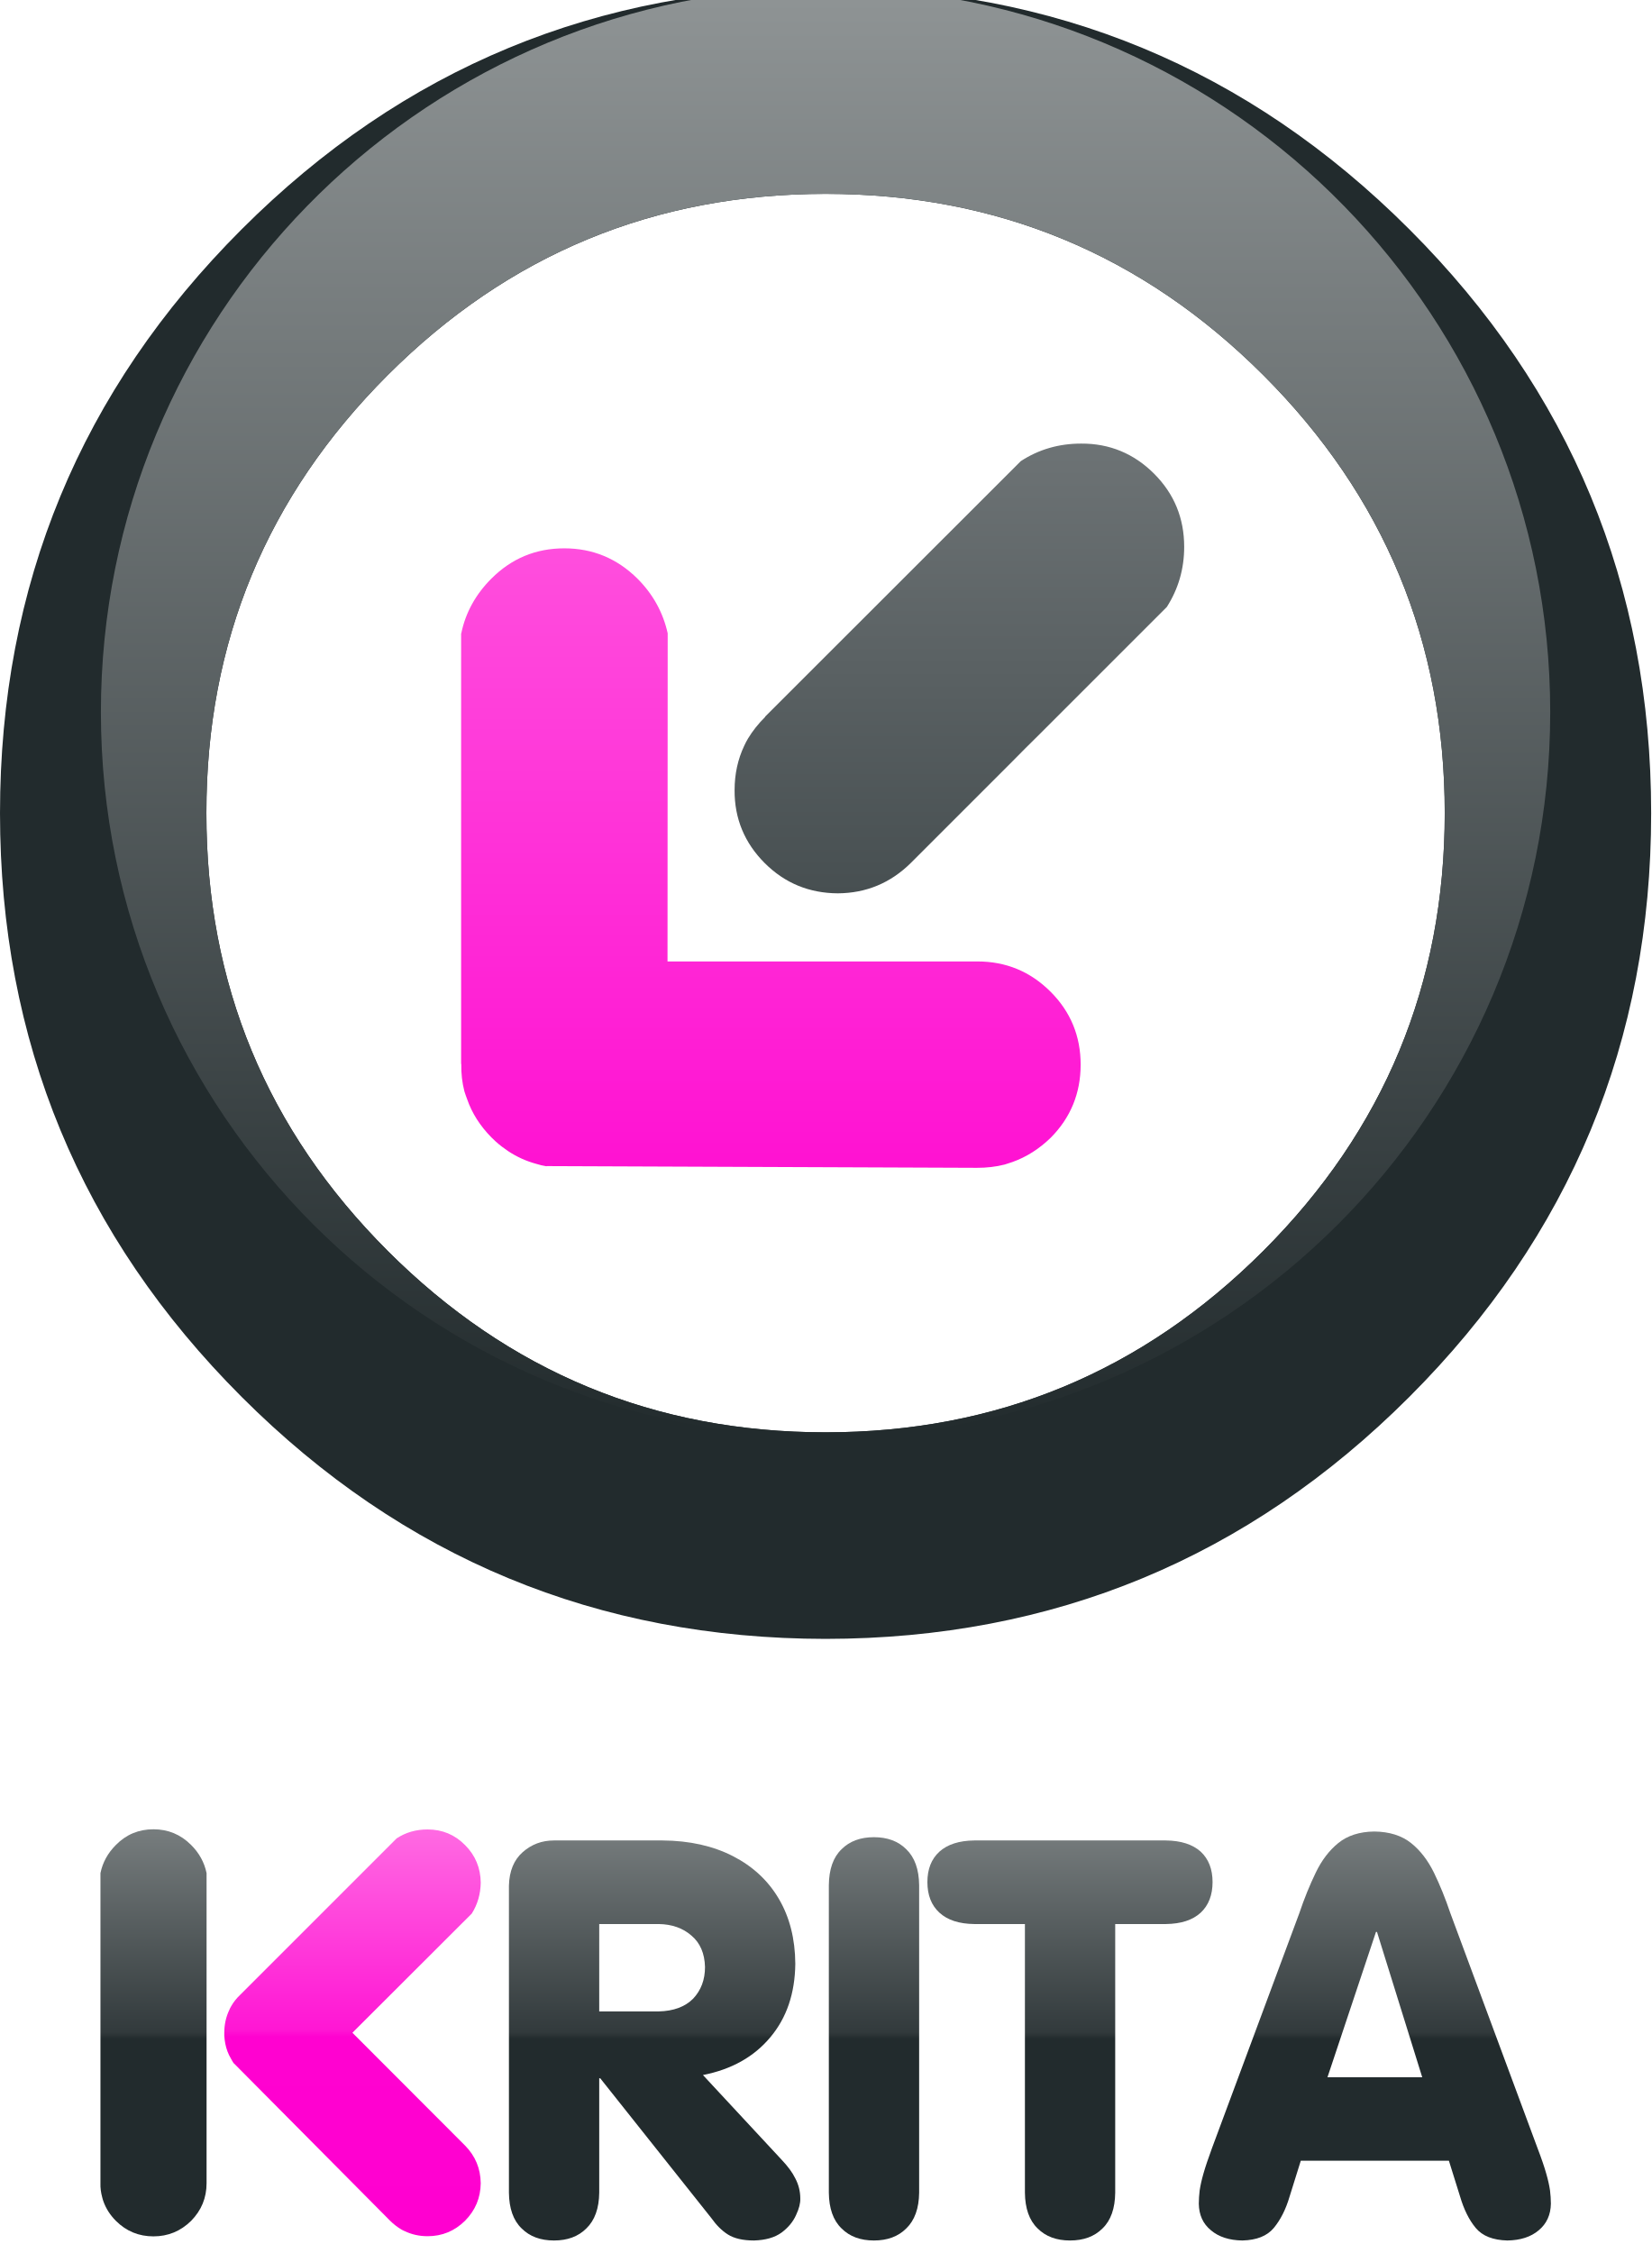
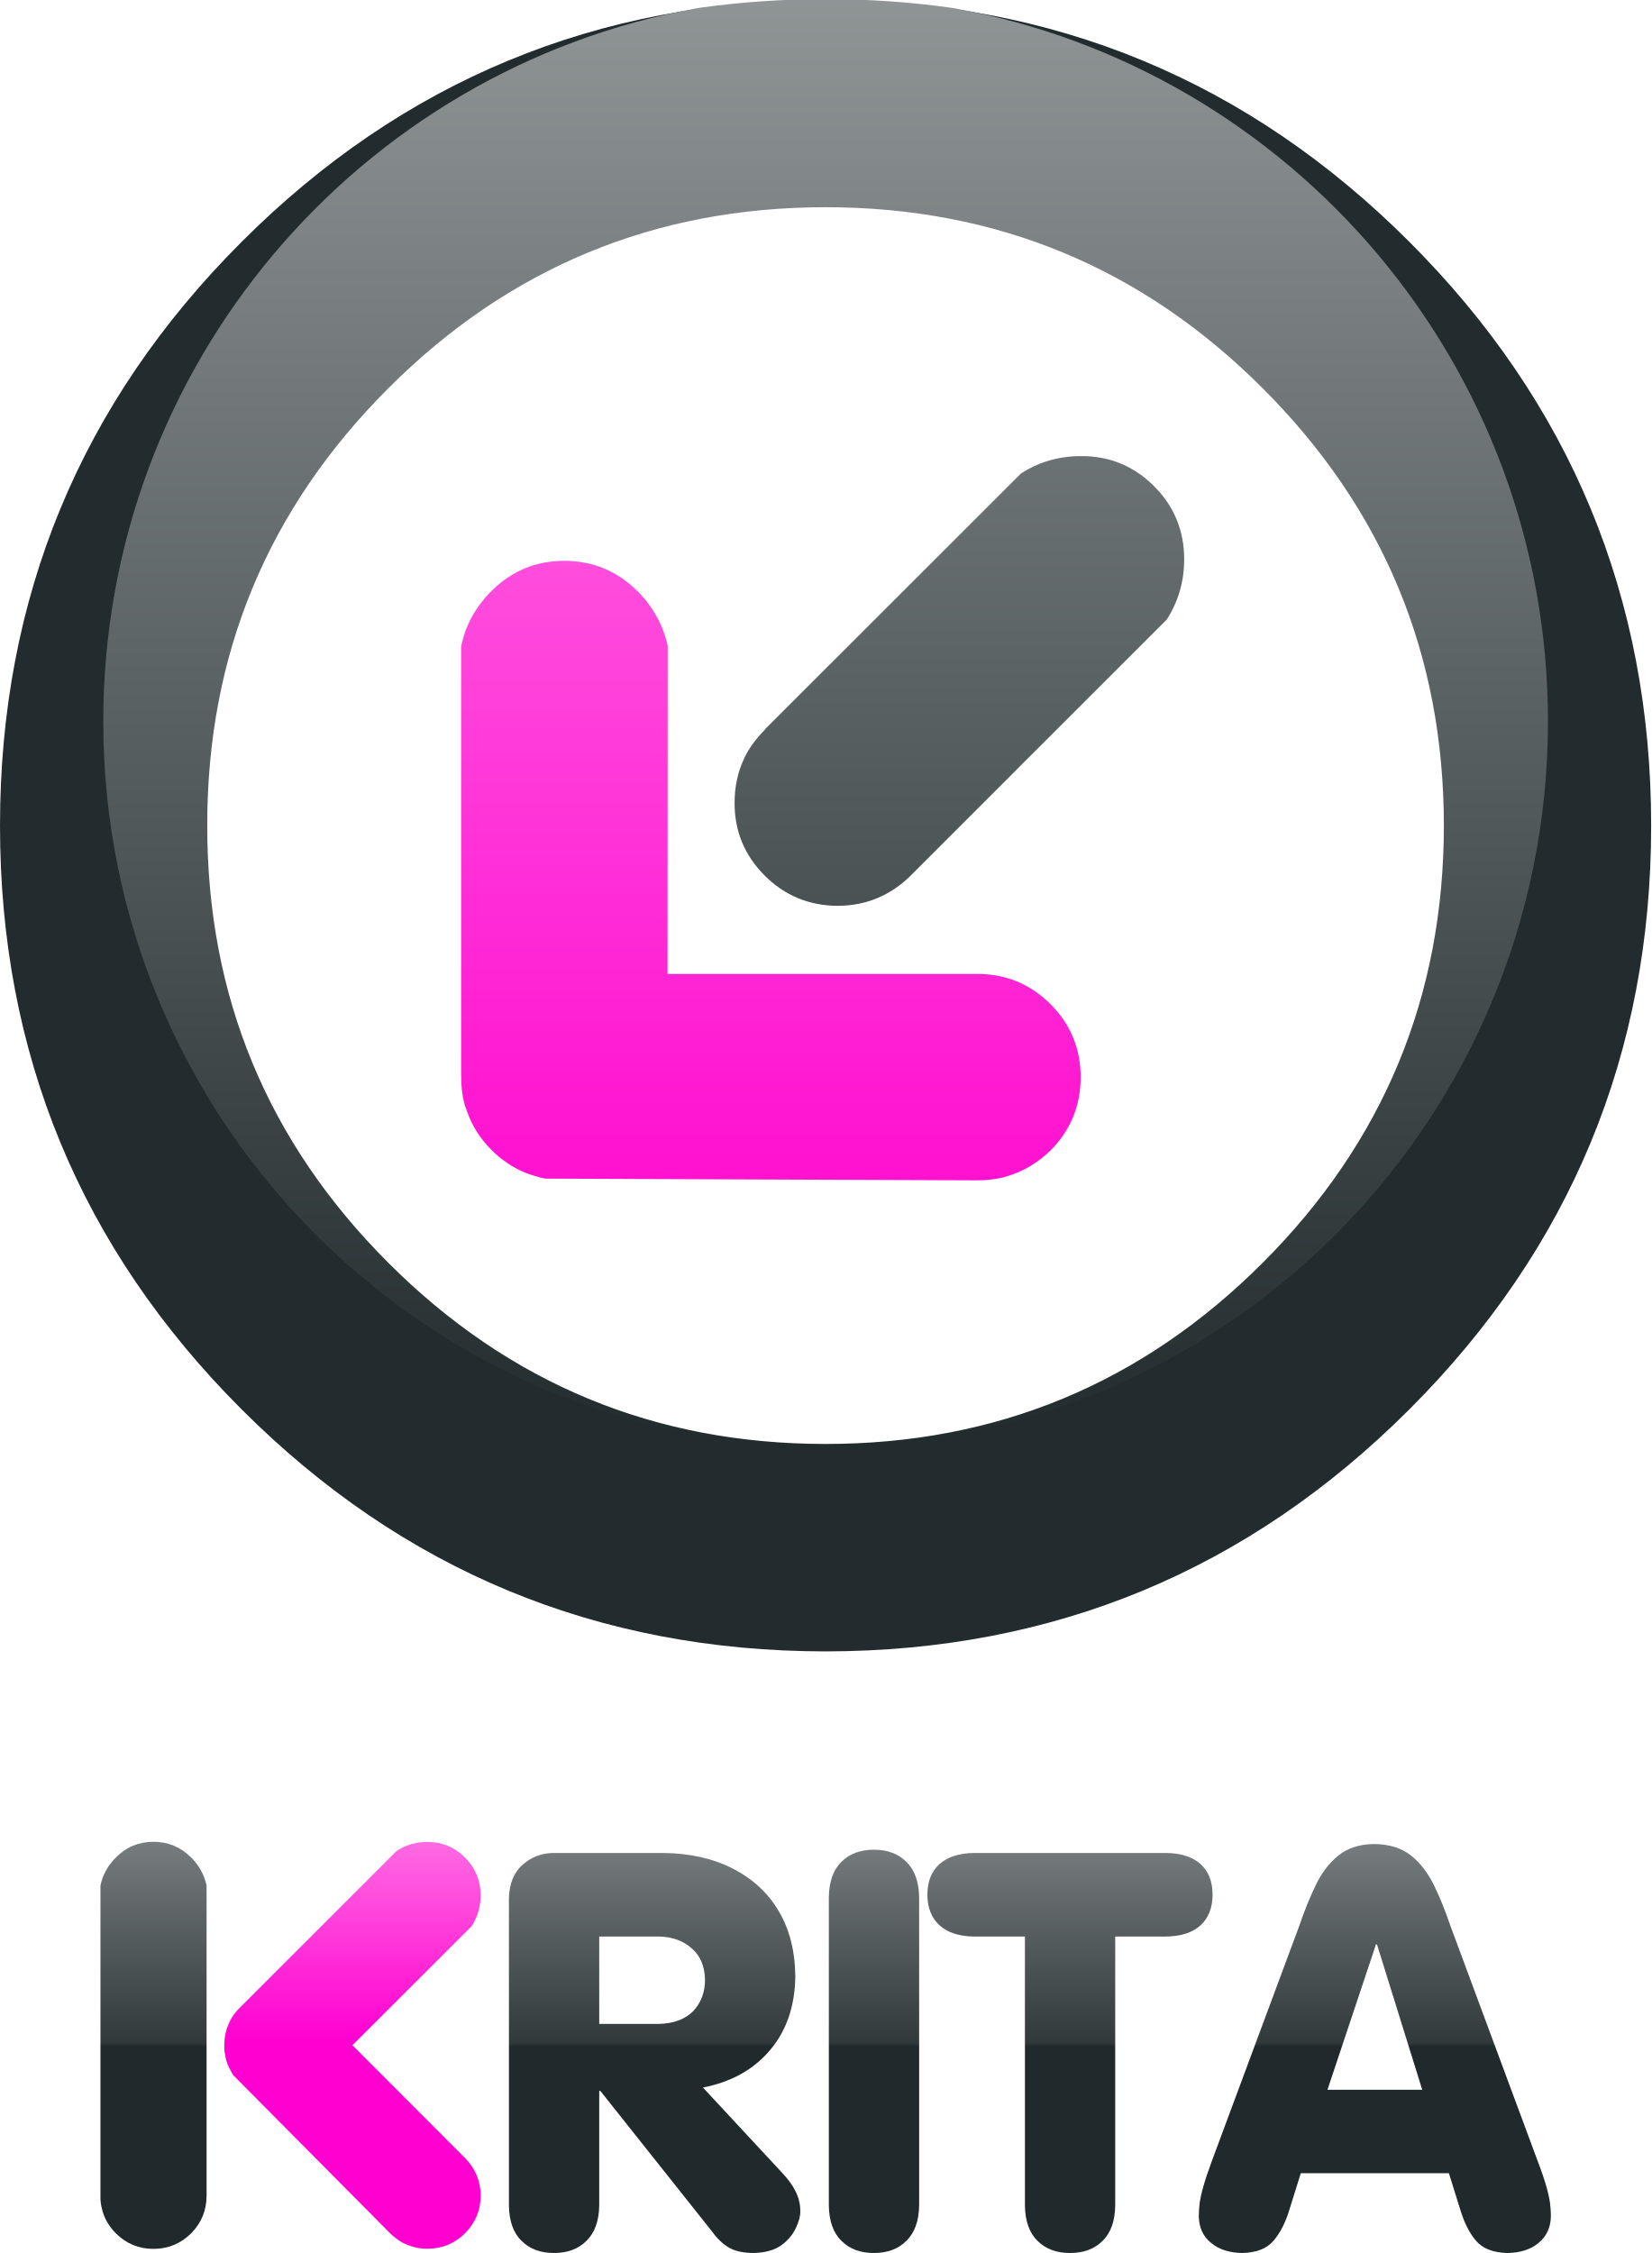
<svg xmlns="http://www.w3.org/2000/svg" xmlns:xlink="http://www.w3.org/1999/xlink" version="1.1" id="Layer_1" width="479.809" height="654.738" viewBox="0 0 479.809 654.738" overflow="visible" enable-background="new 0 0 479.809 654.738" xml:space="preserve">
  <defs id="defs24">
-     <linearGradient id="linearGradient3797">
-       <stop style="stop-color:#474f51;stop-opacity:1" offset="0" id="stop3799" />
-       <stop style="stop-color:#6d7375;stop-opacity:1" offset="1" id="stop3801" />
+     <linearGradient gradientUnits="userSpaceOnUse" y2="535.079" x2="520.04" y1="656.388" x1="520.04" id="linearGradient2674" xlink:href="#linearGradient3353" />
+     <linearGradient gradientTransform="translate(895.4865,4.258121)" y2="125.048" x2="317.724" y1="353.604" x1="317.724" gradientUnits="userSpaceOnUse" id="linearGradient2613" xlink:href="#linearGradient3314" />
+     <linearGradient gradientTransform="translate(895.4865,4.258121)" y2="535.186" x2="68.39" y1="653.49" x1="68.39" gradientUnits="userSpaceOnUse" id="linearGradient2607" xlink:href="#linearGradient3367" />
+     <linearGradient id="linearGradient3367">
+       <stop id="stop3369" offset="0" style="stop-color:#ff00d0;stop-opacity:1" />
+       <stop style="stop-color:#ff00d0;stop-opacity:1" offset="0.5" id="stop3371" />
+       <stop style="stop-color:#ff00d0;stop-opacity:1" offset="0.51" id="stop3373" />
+       <stop id="stop3375" offset="1" style="stop-color:#ff6ae2;stop-opacity:1" />
    </linearGradient>
-     <linearGradient id="linearGradient3789">
-       <stop style="stop-color:#ff12d2;stop-opacity:1" offset="0" id="stop3791" />
-       <stop style="stop-color:#ff4edd;stop-opacity:1" offset="1" id="stop3793" />
+     <linearGradient id="linearGradient3353">
+       <stop style="stop-color:#20292b;stop-opacity:1" offset="0" id="stop3355" />
+       <stop id="stop3363" offset="0.5" style="stop-color:#20292b;stop-opacity:1" />
+       <stop id="stop3361" offset="0.51" style="stop-color:#31393b;stop-opacity:1" />
+       <stop style="stop-color:#787d7f;stop-opacity:1" offset="1" id="stop3357" />
    </linearGradient>
-     <linearGradient gradientUnits="userSpaceOnUse" y2="656.414" x2="531.838" y1="535.209" x1="531.838" id="linearGradient3742" xlink:href="#linearGradient3547" />
-     <linearGradient gradientTransform="translate(-378.3691,0)" y2="535.286" x2="86.482" y1="653.767" x1="86.482" gradientUnits="userSpaceOnUse" id="linearGradient2950" xlink:href="#linearGradient3613" />
-     <linearGradient y2="657.295" x2="277.882" y1="535.236" x1="277.882" gradientUnits="userSpaceOnUse" id="linearGradient2911" xlink:href="#linearGradient3547" />
-     <linearGradient y2="657.295" x2="277.882" y1="535.236" x1="277.882" gradientUnits="userSpaceOnUse" id="linearGradient2878" xlink:href="#linearGradient3547" />
-     <linearGradient id="linearGradient3547">
-       <stop style="stop-color:#777d7e;stop-opacity:1" offset="0" id="stop3549" />
-       <stop id="stop3551" offset="0.493" style="stop-color:#323a3c;stop-opacity:1" />
-       <stop style="stop-color:#222b2d;stop-opacity:1" offset="0.51" id="stop3553" />
-       <stop style="stop-color:#222b2d;stop-opacity:1" offset="1" id="stop3555" />
+     <linearGradient id="linearGradient3314">
+       <stop style="stop-color:#ff11d0;stop-opacity:1;" offset="0" id="stop3316" />
+       <stop style="stop-color:#ff4ddd;stop-opacity:1;" offset="1" id="stop3318" />
    </linearGradient>
-     <linearGradient gradientUnits="userSpaceOnUse" y2="656.679" x2="608.497" y1="533.843" x1="608.497" id="linearGradient3571" xlink:href="#linearGradient3565" />
-     <linearGradient gradientTransform="matrix(1.065147,0,0,1.065147,578.5521,109.0921)" gradientUnits="userSpaceOnUse" y2="-139.447" x2="-268.33" y1="293.098" x1="-268.33" id="linearGradient3488" xlink:href="#linearGradient3482" />
-     <linearGradient y2="-160" x2="292.741" y1="319.908" x1="292.741" gradientTransform="translate(0,100)" gradientUnits="userSpaceOnUse" id="linearGradient3467" xlink:href="#linearGradient3207" />
-     <linearGradient gradientTransform="translate(0,100)" y2="-160" x2="292.741" y1="319.908" x1="292.741" gradientUnits="userSpaceOnUse" id="linearGradient3459" xlink:href="#linearGradient3207" />
-     <linearGradient gradientUnits="userSpaceOnUse" y2="-160" x2="292.741" y1="319.908" x1="292.741" id="linearGradient3213" xlink:href="#linearGradient3207" />
-     <linearGradient id="linearGradient3191">
-       <stop id="stop3193" offset="0" style="stop-color:#3e4547;stop-opacity:1;" />
-       <stop id="stop3195" offset="1" style="stop-color:#3e4547;stop-opacity:0;" />
+     <linearGradient id="linearGradient3292">
+       <stop style="stop-color:#8f9495;stop-opacity:1" offset="0" id="stop3294" />
+       <stop style="stop-color:#222b2d;stop-opacity:1" offset="1" id="stop3296" />
    </linearGradient>
-     <linearGradient id="linearGradient3207">
-       <stop id="stop3209" offset="0" style="stop-color:#283133;stop-opacity:1" />
-       <stop id="stop3211" offset="1" style="stop-color:#8f9495;stop-opacity:1" />
-     </linearGradient>
-     <linearGradient id="linearGradient3482">
-       <stop id="stop3484" offset="0" style="stop-color:#222b2d;stop-opacity:1" />
-       <stop id="stop3486" offset="1" style="stop-color:#8f9495;stop-opacity:1" />
-     </linearGradient>
-     <linearGradient id="linearGradient3493">
-       <stop id="stop3495" offset="0" style="stop-color:#707677;stop-opacity:1" />
-       <stop id="stop3497" offset="1" style="stop-color:#2e3739;stop-opacity:1" />
-     </linearGradient>
-     <linearGradient id="linearGradient3505">
-       <stop id="stop3507" offset="0" style="stop-color:#0e61c1;stop-opacity:1" />
-       <stop id="stop3509" offset="1" style="stop-color:#80b0e1;stop-opacity:1" />
-     </linearGradient>
-     <linearGradient id="linearGradient3565">
-       <stop id="stop3567" offset="0" style="stop-color:#777d7e;stop-opacity:1" />
-       <stop style="stop-color:#323a3c;stop-opacity:1" offset="0.493" id="stop3583" />
-       <stop id="stop3585" offset="0.51" style="stop-color:#222b2d;stop-opacity:1" />
-       <stop id="stop3569" offset="1" style="stop-color:#222b2d;stop-opacity:0;" />
-     </linearGradient>
-     <linearGradient id="linearGradient3613">
-       <stop style="stop-color:#0058bd;stop-opacity:1" offset="0" id="stop3615" />
-       <stop id="stop3617" offset="0.493" style="stop-color:#0058bd;stop-opacity:1" />
-       <stop style="stop-color:#1868c3;stop-opacity:1" offset="0.51" id="stop3619" />
-       <stop style="stop-color:#6a9ad7;stop-opacity:1" offset="1" id="stop3621" />
-     </linearGradient>
-     <linearGradient xlink:href="#linearGradient3482" id="linearGradient2696" gradientUnits="userSpaceOnUse" gradientTransform="matrix(1.065147,0,0,1.065147,-33.92727,87.96376)" x1="-268.337" y1="292.978" x2="-268.337" y2="-102.42" />
-     <linearGradient xlink:href="#linearGradient3613" id="linearGradient2712" gradientUnits="userSpaceOnUse" x1="73.254" y1="653.49" x2="73.254" y2="535.286" gradientTransform="translate(-612.4794,-21.12836)" />
-     <linearGradient xlink:href="#linearGradient3493" id="linearGradient2715" gradientUnits="userSpaceOnUse" x1="217.771" y1="124.95" x2="217.771" y2="354.908" gradientTransform="translate(-612.4794,-21.12836)" />
-     <linearGradient xlink:href="#linearGradient3505" id="linearGradient2718" gradientUnits="userSpaceOnUse" x1="324.157" y1="356.804" x2="324.157" y2="125.457" gradientTransform="translate(-612.4794,-21.12836)" />
-     <linearGradient xlink:href="#linearGradient3547" id="linearGradient3522" x1="277.882" y1="535.236" x2="277.882" y2="657.295" gradientUnits="userSpaceOnUse" />
-     <linearGradient xlink:href="#linearGradient3565" id="linearGradient3524" gradientUnits="userSpaceOnUse" x1="608.497" y1="533.843" x2="608.497" y2="656.679" />
-     <linearGradient xlink:href="#linearGradient3565" id="linearGradient3527" gradientUnits="userSpaceOnUse" x1="608.497" y1="533.843" x2="608.497" y2="656.679" gradientTransform="translate(-612.4794,-21.12836)" />
-     <linearGradient xlink:href="#linearGradient3565" id="linearGradient3530" gradientUnits="userSpaceOnUse" x1="608.497" y1="533.843" x2="608.497" y2="656.679" gradientTransform="translate(-612.4794,-21.12836)" />
-     <linearGradient xlink:href="#linearGradient3565" id="linearGradient3533" gradientUnits="userSpaceOnUse" x1="608.497" y1="533.843" x2="608.497" y2="656.679" gradientTransform="translate(-612.4794,-21.12836)" />
-     <linearGradient xlink:href="#linearGradient3565" id="linearGradient3536" gradientUnits="userSpaceOnUse" x1="396.374" y1="537.535" x2="396.374" y2="654.738" gradientTransform="translate(-612.4794,-21.12836)" />
-     <linearGradient xlink:href="#linearGradient3565" id="linearGradient3539" gradientUnits="userSpaceOnUse" x1="608.497" y1="533.843" x2="608.497" y2="656.679" gradientTransform="translate(-612.4794,-21.12836)" />
-     <linearGradient xlink:href="#linearGradient3565" id="linearGradient3542" gradientUnits="userSpaceOnUse" x1="608.497" y1="533.843" x2="608.497" y2="656.679" gradientTransform="translate(-612.4794,-21.12836)" />
-     <linearGradient xlink:href="#linearGradient3565" id="linearGradient3545" gradientUnits="userSpaceOnUse" x1="608.497" y1="533.843" x2="608.497" y2="656.679" gradientTransform="translate(-612.4794,-21.12836)" />
-     <linearGradient id="linearGradient3835">
-       <stop id="stop3837" offset="0" style="stop-color:#ff6ae2;stop-opacity:1" />
-       <stop style="stop-color:#ff16d4;stop-opacity:1" offset="0.493" id="stop3839" />
-       <stop id="stop3841" offset="0.51" style="stop-color:#ff02d0;stop-opacity:1" />
-       <stop id="stop3843" offset="1" style="stop-color:#ff00d0;stop-opacity:1" />
-     </linearGradient>
-     <linearGradient xlink:href="#linearGradient3547" id="linearGradient2891" gradientUnits="userSpaceOnUse" x1="531.838" y1="535.209" x2="531.838" y2="656.414" />
-     <linearGradient xlink:href="#linearGradient3482" id="linearGradient2906" gradientUnits="userSpaceOnUse" gradientTransform="matrix(1.006734,0,0,1.006734,-265.6274,-5.053074)" x1="502.151" y1="419.75" x2="502.151" y2="1.409" />
-     <linearGradient xlink:href="#linearGradient3835" id="linearGradient2917" gradientUnits="userSpaceOnUse" gradientTransform="translate(-305.3082,-3.635031)" x1="384.481" y1="535.282" x2="384.481" y2="653.491" />
-     <linearGradient xlink:href="#linearGradient3547" id="linearGradient2935" gradientUnits="userSpaceOnUse" x1="531.838" y1="535.209" x2="531.838" y2="656.414" />
-     <linearGradient xlink:href="#linearGradient3547" id="linearGradient3720" x1="321.408" y1="531.601" x2="321.408" y2="651.177" gradientUnits="userSpaceOnUse" />
-     <linearGradient xlink:href="#linearGradient3789" id="linearGradient3795" x1="203.03" y1="339.471" x2="203.03" y2="159.35" gradientUnits="userSpaceOnUse" />
-     <linearGradient xlink:href="#linearGradient3797" id="linearGradient3803" x1="268.259" y1="259.609" x2="268.259" y2="128.487" gradientUnits="userSpaceOnUse" />
+     <linearGradient xlink:href="#linearGradient3353" id="linearGradient3359" x1="232.977" y1="656.388" x2="232.977" y2="534.974" gradientUnits="userSpaceOnUse" />
+     <linearGradient xlink:href="#linearGradient3367" id="linearGradient2782" gradientUnits="userSpaceOnUse" x1="77.234" y1="653.558" x2="77.234" y2="535.286" gradientTransform="translate(29.179,2.7308505e-6)" />
+     <linearGradient xlink:href="#linearGradient3353" id="linearGradient2806" x1="143.181" y1="654.738" x2="143.181" y2="534.858" gradientUnits="userSpaceOnUse" />
+     <linearGradient xlink:href="#linearGradient3292" id="linearGradient2812" gradientUnits="userSpaceOnUse" gradientTransform="translate(-612.7362,-68.33102)" x1="292.75" y1="-2.8303274e-14" x2="292.75" y2="420.031" />
+     <linearGradient xlink:href="#linearGradient3292" id="linearGradient2814" gradientUnits="userSpaceOnUse" gradientTransform="translate(-612.7362,-68.33102)" x1="292.75" y1="7.1270186e-08" x2="292.75" y2="420.031" />
+     <linearGradient xlink:href="#linearGradient3292" id="linearGradient2816" x1="239" y1="-1.331" x2="239" y2="416.738" gradientUnits="userSpaceOnUse" />
+     <linearGradient xlink:href="#linearGradient3314" id="linearGradient2818" x1="217.996" y1="343.012" x2="217.996" y2="162.974" gradientUnits="userSpaceOnUse" />
  </defs>
-   <path style="fill:url(#linearGradient3803);fill-opacity:1" id="path7" d="M 339.064,176.393 C 342.413,171.145 344.112,165.347 344.112,158.9 C 344.112,150.603 341.214,143.506 335.366,137.658 C 329.518,131.81 322.421,128.862 314.175,128.911 C 307.677,128.911 301.829,130.611 296.632,134.009 L 222.311,208.28 L 222.361,208.28 C 222.311,208.33 222.311,208.33 222.311,208.38 C 220.362,210.329 218.713,212.379 217.363,214.628 C 216.963,215.278 216.613,215.978 216.263,216.727 C 214.414,220.625 213.464,224.924 213.464,229.622 C 213.414,237.869 216.363,244.966 222.211,250.813 C 228.059,256.66 235.156,259.56 243.453,259.609 C 251.699,259.559 258.797,256.61 264.694,250.763 C 264.694,250.713 264.694,250.713 264.744,250.713 L 279.488,235.969 C 279.938,235.519 280.438,235.019 280.887,234.569 C 285.135,230.321 289.384,226.072 293.632,221.824 C 296.431,218.975 299.23,216.176 302.078,213.377 L 339.064,176.393 L 339.064,176.393 z" />
-   <path style="fill:url(#linearGradient3795);fill-opacity:1" id="path9" d="M 185.226,168.146 C 179.329,162.298 172.231,159.35 163.984,159.35 C 155.688,159.35 148.64,162.299 142.793,168.146 C 138.245,172.694 135.296,177.992 134.046,184.04 L 133.996,184.09 L 133.996,309.19 L 134.046,309.19 C 134.046,309.19 134.046,309.19 134.046,309.24 C 133.996,311.989 134.296,314.638 134.946,317.137 C 135.196,317.887 135.446,318.686 135.746,319.436 C 137.145,323.484 139.494,327.183 142.793,330.531 C 143.193,330.931 143.593,331.331 143.993,331.681 C 145.142,332.73 146.342,333.63 147.592,334.48 C 150.141,336.179 152.89,337.428 155.839,338.228 C 156.789,338.528 157.788,338.778 158.788,338.928 L 158.838,338.877 L 283.938,339.377 L 283.888,339.377 C 283.938,339.327 283.938,339.327 283.988,339.377 C 286.737,339.377 289.386,339.077 291.935,338.428 C 292.684,338.178 293.484,337.928 294.234,337.678 C 298.283,336.229 301.981,333.879 305.33,330.631 C 311.128,324.783 314.026,317.686 314.026,309.389 C 314.026,301.142 311.128,294.045 305.28,288.198 C 299.432,282.351 292.335,279.402 284.038,279.402 C 283.988,279.402 283.938,279.402 283.938,279.402 L 193.974,279.402 L 194.024,184.04 C 192.673,177.992 189.774,172.695 185.226,168.146 L 185.226,168.146 z" />
-   <g id="g2937" style="fill-opacity:1;fill:url(#linearGradient3720)">
-     <path d="M 44.583,531.601 C 40.334,531.601 36.686,533.1 33.687,536.149 C 31.338,538.498 29.839,541.197 29.189,544.345 L 29.189,634.459 C 29.139,635.858 29.339,637.208 29.689,638.508 C 29.789,638.907 29.889,639.308 30.039,639.707 C 30.789,641.806 31.988,643.705 33.687,645.404 C 36.686,648.403 40.334,649.903 44.583,649.903 C 48.831,649.903 52.479,648.403 55.528,645.404 C 58.527,642.355 60.027,638.707 60.027,634.459 L 60.027,544.345 C 59.377,541.197 57.878,538.497 55.528,536.149 C 52.479,533.1 48.831,531.601 44.583,531.601 L 44.583,531.601 z" id="path13" style="fill:url(#linearGradient3720);fill-opacity:1.0" />
-     <path d="M 410.036,535.599 C 407.337,533.45 403.788,532.3 399.341,532.25 C 395.042,532.3 391.544,533.449 388.895,535.599 C 386.246,537.749 384.047,540.647 382.347,544.196 C 380.598,547.795 378.999,551.743 377.549,556.041 L 352.209,624.214 C 351.109,627.213 350.26,629.712 349.71,631.661 C 349.16,633.56 348.811,635.21 348.61,636.559 C 348.461,637.858 348.36,639.158 348.36,640.407 C 348.411,643.656 349.56,646.255 351.909,648.154 C 354.158,650.053 357.207,651.053 361.006,651.103 C 365.154,651.002 368.203,649.803 370.152,647.455 C 372.101,645.105 373.65,642.057 374.75,638.309 L 377.999,627.913 L 421.031,627.913 L 424.28,638.309 C 425.38,642.057 426.879,645.106 428.828,647.455 C 430.777,649.804 433.877,651.003 438.024,651.103 C 441.823,651.053 444.872,650.053 447.121,648.154 C 449.42,646.255 450.62,643.656 450.67,640.407 C 450.67,639.158 450.569,637.858 450.42,636.559 C 450.22,635.209 449.87,633.56 449.32,631.661 C 448.77,629.712 447.921,627.213 446.771,624.214 L 421.481,556.041 C 420.032,551.743 418.432,547.795 416.683,544.196 C 414.935,540.647 412.735,537.749 410.036,535.599 L 410.036,535.599 z M 399.84,561.439 L 400.14,561.439 L 413.286,603.671 L 385.747,603.671 L 399.84,561.439 L 399.84,561.439 z" id="path15" style="fill:url(#linearGradient3720);fill-opacity:1.0" />
-     <path d="M 348.91,538.098 C 346.561,535.998 343.213,534.899 338.764,534.849 L 283.136,534.849 C 278.688,534.899 275.339,535.998 272.99,538.098 C 270.64,540.247 269.491,543.196 269.491,546.945 C 269.491,550.693 270.64,553.692 272.99,555.841 C 275.339,557.989 278.687,559.089 283.136,559.14 L 297.83,559.14 L 297.83,637.208 C 297.88,641.756 299.079,645.255 301.528,647.604 C 303.878,649.954 307.026,651.103 310.924,651.103 C 314.872,651.103 318.021,649.954 320.37,647.604 C 322.819,645.255 324.018,641.756 324.068,637.208 L 324.068,559.14 L 338.762,559.14 C 343.21,559.089 346.559,557.99 348.908,555.841 C 351.208,553.692 352.357,550.693 352.357,546.945 C 352.359,543.196 351.21,540.248 348.91,538.098 L 348.91,538.098 z" id="path17" style="fill:url(#linearGradient3720);fill-opacity:1.0" />
-     <path d="M 244.553,537.398 C 242.104,539.748 240.904,543.246 240.854,547.844 L 240.854,637.208 C 240.904,641.756 242.104,645.255 244.553,647.604 C 246.902,649.954 250.05,651.103 253.949,651.103 C 257.848,651.103 260.997,649.954 263.345,647.604 C 265.794,645.255 267.043,641.756 267.094,637.208 L 267.094,547.844 C 267.043,543.245 265.794,539.747 263.345,537.398 C 260.996,535.049 257.847,533.9 253.949,533.9 C 250.051,533.9 246.901,535.05 244.553,537.398 L 244.553,537.398 z" id="path19" style="fill:url(#linearGradient3720);fill-opacity:1.0" />
-     <path d="M 212.965,539.398 C 207.217,536.449 200.37,534.899 192.523,534.849 L 160.986,534.849 C 157.437,534.849 154.439,535.998 151.89,538.247 C 149.341,540.497 147.992,543.745 147.891,547.993 L 147.891,637.208 C 147.941,641.756 149.141,645.255 151.589,647.604 C 153.938,649.954 157.087,651.103 160.985,651.103 C 164.883,651.103 168.032,649.954 170.381,647.604 C 172.83,645.255 174.08,641.756 174.13,637.208 L 174.13,603.972 L 174.43,603.972 L 206.717,644.606 C 208.167,646.655 209.766,648.254 211.515,649.354 C 213.314,650.503 215.863,651.103 219.112,651.103 C 222.461,651.002 225.11,650.253 227.109,648.804 C 229.058,647.354 230.458,645.655 231.307,643.755 C 232.206,641.857 232.606,640.257 232.557,638.907 C 232.557,636.808 232.057,634.858 231.108,633.059 C 230.258,631.31 228.909,629.51 227.109,627.612 L 204.268,603.021 C 212.615,601.372 219.112,597.723 223.86,592.026 C 228.609,586.378 231.007,579.281 231.108,570.684 C 231.058,563.437 229.459,557.139 226.31,551.791 C 223.161,546.445 218.713,542.346 212.965,539.398 L 212.965,539.398 z M 200.92,562.489 C 203.469,564.637 204.768,567.686 204.868,571.635 C 204.868,575.334 203.719,578.383 201.419,580.831 C 199.07,583.181 195.772,584.43 191.423,584.53 L 174.13,584.53 L 174.13,559.14 L 191.423,559.14 C 195.272,559.19 198.471,560.34 200.92,562.489 L 200.92,562.489 z" id="path21" style="fill:url(#linearGradient3720);fill-opacity:1.0" />
+   <path style="fill:url(#linearGradient2816);fill-opacity:1" id="path7" d="M 339.064,180.028 C 342.413,174.78 344.112,168.982 344.112,162.535 C 344.112,154.238 341.214,147.141 335.366,141.293 C 329.518,135.445 322.421,132.497 314.175,132.546 C 307.677,132.546 301.829,134.246 296.632,137.644 L 222.311,211.915 L 222.361,211.915 C 222.311,211.965 222.311,211.965 222.311,212.015 C 220.362,213.964 218.713,216.014 217.363,218.263 C 216.963,218.913 216.613,219.613 216.263,220.362 C 214.414,224.26 213.464,228.559 213.464,233.257 C 213.414,241.504 216.363,248.601 222.211,254.448 C 228.059,260.295 235.156,263.195 243.453,263.244 C 251.699,263.194 258.797,260.245 264.694,254.398 C 264.694,254.348 264.694,254.348 264.744,254.348 L 279.488,239.604 C 279.938,239.154 280.438,238.654 280.887,238.204 C 285.135,233.956 289.384,229.707 293.632,225.459 C 296.431,222.61 299.23,219.811 302.078,217.012 L 339.064,180.028 L 339.064,180.028 z" />
+   <path style="fill:url(#linearGradient2818)" id="path9" d="M 185.226,171.781 C 179.329,165.933 172.231,162.985 163.984,162.985 C 155.688,162.985 148.64,165.934 142.793,171.781 C 138.245,176.329 135.296,181.627 134.046,187.675 L 133.996,187.725 L 133.996,312.825 L 134.046,312.825 C 134.046,312.825 134.046,312.825 134.046,312.875 C 133.996,315.624 134.296,318.273 134.946,320.772 C 135.196,321.522 135.446,322.321 135.746,323.071 C 137.145,327.119 139.494,330.818 142.793,334.166 C 143.193,334.566 143.593,334.966 143.993,335.316 C 145.142,336.365 146.342,337.265 147.592,338.115 C 150.141,339.814 152.89,341.063 155.839,341.863 C 156.789,342.163 157.788,342.413 158.788,342.563 L 158.838,342.512 L 283.938,343.012 L 283.888,343.012 C 283.938,342.962 283.938,342.962 283.988,343.012 C 286.737,343.012 289.386,342.712 291.935,342.063 C 292.684,341.813 293.484,341.563 294.234,341.313 C 298.283,339.864 301.981,337.514 305.33,334.266 C 311.128,328.418 314.026,321.321 314.026,313.024 C 314.026,304.777 311.128,297.68 305.28,291.833 C 299.432,285.986 292.335,283.037 284.038,283.037 C 283.988,283.037 283.938,283.037 283.938,283.037 L 193.974,283.037 L 194.024,187.675 C 192.673,181.627 189.774,176.33 185.226,171.781 L 185.226,171.781 z" />
+   <g id="g2799" style="fill:url(#linearGradient2806)">
+     <path d="M 44.583,535.236 C 40.334,535.236 36.686,536.735 33.687,539.784 C 31.338,542.133 29.839,544.832 29.189,547.98 L 29.189,638.094 C 29.139,639.493 29.339,640.843 29.689,642.143 C 29.789,642.542 29.889,642.943 30.039,643.342 C 30.789,645.441 31.988,647.34 33.687,649.039 C 36.686,652.038 40.334,653.538 44.583,653.538 C 48.831,653.538 52.479,652.038 55.528,649.039 C 58.527,645.99 60.027,642.342 60.027,638.094 L 60.027,547.98 C 59.377,544.832 57.878,542.132 55.528,539.784 C 52.479,536.735 48.831,535.236 44.583,535.236 L 44.583,535.236 z" id="path13" style="fill:url(#linearGradient2806)" />
+     <path d="M 410.036,539.234 C 407.337,537.085 403.788,535.935 399.341,535.885 C 395.042,535.935 391.544,537.084 388.895,539.234 C 386.246,541.384 384.047,544.282 382.347,547.831 C 380.598,551.43 378.999,555.378 377.549,559.676 L 352.209,627.849 C 351.109,630.848 350.26,633.347 349.71,635.296 C 349.16,637.195 348.811,638.845 348.61,640.194 C 348.461,641.493 348.36,642.793 348.36,644.042 C 348.411,647.291 349.56,649.89 351.909,651.789 C 354.158,653.688 357.207,654.688 361.006,654.738 C 365.154,654.637 368.203,653.438 370.152,651.09 C 372.101,648.74 373.65,645.692 374.75,641.944 L 377.999,631.548 L 421.031,631.548 L 424.28,641.944 C 425.38,645.692 426.879,648.741 428.828,651.09 C 430.777,653.439 433.877,654.638 438.024,654.738 C 441.823,654.688 444.872,653.688 447.121,651.789 C 449.42,649.89 450.62,647.291 450.67,644.042 C 450.67,642.793 450.569,641.493 450.42,640.194 C 450.22,638.844 449.87,637.195 449.32,635.296 C 448.77,633.347 447.921,630.848 446.771,627.849 L 421.481,559.676 C 420.032,555.378 418.432,551.43 416.683,547.831 C 414.935,544.282 412.735,541.384 410.036,539.234 L 410.036,539.234 z M 399.84,565.074 L 400.14,565.074 L 413.286,607.306 L 385.747,607.306 L 399.84,565.074 L 399.84,565.074 z" id="path15" style="fill:url(#linearGradient2806)" />
+     <path d="M 348.91,541.733 C 346.561,539.633 343.213,538.534 338.764,538.484 L 283.136,538.484 C 278.688,538.534 275.339,539.633 272.99,541.733 C 270.64,543.882 269.491,546.831 269.491,550.58 C 269.491,554.328 270.64,557.327 272.99,559.476 C 275.339,561.624 278.687,562.724 283.136,562.775 L 297.83,562.775 L 297.83,640.843 C 297.88,645.391 299.079,648.89 301.528,651.239 C 303.878,653.589 307.026,654.738 310.924,654.738 C 314.872,654.738 318.021,653.589 320.37,651.239 C 322.819,648.89 324.018,645.391 324.068,640.843 L 324.068,562.775 L 338.762,562.775 C 343.21,562.724 346.559,561.625 348.908,559.476 C 351.208,557.327 352.357,554.328 352.357,550.58 C 352.359,546.831 351.21,543.883 348.91,541.733 L 348.91,541.733 z" id="path17" style="fill:url(#linearGradient2806)" />
+     <path d="M 244.553,541.033 C 242.104,543.383 240.904,546.881 240.854,551.479 L 240.854,640.843 C 240.904,645.391 242.104,648.89 244.553,651.239 C 246.902,653.589 250.05,654.738 253.949,654.738 C 257.848,654.738 260.997,653.589 263.345,651.239 C 265.794,648.89 267.043,645.391 267.094,640.843 L 267.094,551.479 C 267.043,546.88 265.794,543.382 263.345,541.033 C 260.996,538.684 257.847,537.535 253.949,537.535 C 250.051,537.535 246.901,538.685 244.553,541.033 L 244.553,541.033 z" id="path19" style="fill:url(#linearGradient2806)" />
+     <path d="M 212.965,543.033 C 207.217,540.084 200.37,538.534 192.523,538.484 L 160.986,538.484 C 157.437,538.484 154.439,539.633 151.89,541.882 C 149.341,544.132 147.992,547.38 147.891,551.628 L 147.891,640.843 C 147.941,645.391 149.141,648.89 151.589,651.239 C 153.938,653.589 157.087,654.738 160.985,654.738 C 164.883,654.738 168.032,653.589 170.381,651.239 C 172.83,648.89 174.08,645.391 174.13,640.843 L 174.13,607.607 L 174.43,607.607 L 206.717,648.241 C 208.167,650.29 209.766,651.889 211.515,652.989 C 213.314,654.138 215.863,654.738 219.112,654.738 C 222.461,654.637 225.11,653.888 227.109,652.439 C 229.058,650.989 230.458,649.29 231.307,647.39 C 232.206,645.492 232.606,643.892 232.557,642.542 C 232.557,640.443 232.057,638.493 231.108,636.694 C 230.258,634.945 228.909,633.145 227.109,631.247 L 204.268,606.656 C 212.615,605.007 219.112,601.358 223.86,595.661 C 228.609,590.013 231.007,582.916 231.108,574.319 C 231.058,567.072 229.459,560.774 226.31,555.426 C 223.161,550.08 218.713,545.981 212.965,543.033 L 212.965,543.033 z M 200.92,566.124 C 203.469,568.272 204.768,571.321 204.868,575.27 C 204.868,578.969 203.719,582.018 201.419,584.466 C 199.07,586.816 195.772,588.065 191.423,588.165 L 174.13,588.165 L 174.13,562.775 L 191.423,562.775 C 195.272,562.825 198.471,563.975 200.92,566.124 L 200.92,566.124 z" id="path21" style="fill:url(#linearGradient2806)" />
  </g>
-   <path style="fill:url(#linearGradient2917);fill-opacity:1" id="path2828" d="M 137.096,556.092 C 138.795,553.393 139.645,550.394 139.695,547.095 C 139.645,542.847 138.146,539.199 135.147,536.199 C 132.148,533.15 128.5,531.651 124.251,531.651 C 120.902,531.651 117.903,532.501 115.254,534.25 L 69.722,579.782 L 69.772,579.782 L 69.722,579.782 C 68.673,580.781 67.823,581.881 67.173,583.03 C 66.973,583.381 66.773,583.73 66.623,584.13 C 65.673,586.129 65.173,588.328 65.173,590.728 C 65.173,590.978 65.173,591.278 65.173,591.578 C 65.223,592.378 65.323,593.178 65.473,593.927 C 65.773,595.477 66.323,596.926 67.122,598.276 C 67.372,598.726 67.622,599.175 67.922,599.626 L 67.972,599.626 L 113.304,645.308 L 113.304,645.258 L 113.304,645.308 C 114.304,646.308 115.403,647.158 116.553,647.857 C 116.903,648.057 117.253,648.257 117.652,648.407 C 119.652,649.357 121.851,649.856 124.25,649.856 C 128.498,649.856 132.097,648.357 135.146,645.358 C 138.145,642.309 139.644,638.711 139.694,634.462 C 139.644,630.214 138.145,626.566 135.146,623.517 L 135.096,623.467 L 102.409,590.73 L 137.096,556.092 L 137.096,556.092 z" />
-   <path style="fill:#222b2d;fill-opacity:1" id="path2664" d="M 479.809,236.319 C 479.809,170.046 456.368,113.468 409.537,66.637 C 362.706,19.806 306.128,-3.635 239.905,-3.635 C 173.631,-3.635 117.054,19.806 70.223,66.637 C 23.391,113.468 0.001,170.046 0.001,236.319 C 0.001,302.543 23.392,359.12 70.223,405.951 C 117.054,452.783 173.632,476.223 239.905,476.273 C 306.128,476.223 362.705,452.782 409.536,405.951 C 456.367,359.12 479.809,302.543 479.809,236.319 L 479.809,236.319 z M 239.905,56.341 C 289.534,56.341 331.968,73.884 367.104,109.02 C 402.24,144.156 419.833,186.589 419.833,236.269 C 419.833,285.949 402.24,328.382 367.104,363.518 C 331.968,398.654 289.535,416.247 239.905,416.247 C 190.225,416.247 147.792,398.654 112.656,363.518 C 77.52,328.382 59.927,285.949 59.977,236.269 C 59.927,186.589 77.52,144.156 112.656,109.02 C 147.791,73.884 190.225,56.341 239.905,56.341 L 239.905,56.341 z" />
-   <g id="g2756" transform="translate(-371.3154,-24.7634)" />
-   <path style="fill:url(#linearGradient2906);fill-opacity:1;stroke:none;stroke-width:1.007;stroke-miterlimit:4;stroke-dasharray:none;stroke-dashoffset:0;stroke-opacity:1" d="M 239.914,-3.635 C 238.094,-3.635 236.282,-3.608 234.476,-3.573 C 120.744,-0.688 29.32,92.535 29.32,206.959 C 29.32,323.199 123.674,417.521 239.914,417.521 C 356.154,417.521 450.476,323.199 450.476,206.959 C 450.476,92.535 359.084,-0.688 245.351,-3.573 C 243.546,-3.618 241.73,-3.635 239.914,-3.635 z M 239.914,56.334 C 289.543,56.334 331.965,73.885 367.101,109.021 C 402.238,144.157 419.82,186.591 419.82,236.271 C 419.82,285.951 402.237,328.385 367.101,363.521 C 331.966,398.657 289.544,416.24 239.914,416.24 C 190.234,416.24 147.8,398.657 112.664,363.521 C 77.528,328.385 59.926,285.951 59.976,236.271 C 59.926,186.591 77.528,144.157 112.664,109.021 C 147.799,73.885 190.234,56.334 239.914,56.334 z" id="path2685" />
-   <g transform="translate(-991.3154,-24.7634)" id="g2854" />
+   <path style="fill:url(#linearGradient2782)" id="path2732" d="M 137.094,559.727 C 138.793,557.028 139.643,554.029 139.693,550.73 C 139.643,546.482 138.144,542.834 135.145,539.834 C 132.146,536.785 128.498,535.286 124.249,535.286 C 120.9,535.286 117.902,536.136 115.253,537.885 L 69.721,583.417 L 69.771,583.417 L 69.721,583.417 C 68.671,584.416 67.822,585.516 67.172,586.665 C 66.972,587.016 66.773,587.365 66.622,587.765 C 65.673,589.764 65.173,591.963 65.173,594.363 C 65.173,594.613 65.173,594.913 65.173,595.213 C 65.223,596.013 65.323,596.813 65.473,597.562 C 65.773,599.112 66.323,600.561 67.122,601.911 C 67.372,602.361 67.622,602.81 67.922,603.261 L 67.972,603.261 L 113.304,648.943 L 113.304,648.893 L 113.304,648.943 C 114.304,649.943 115.403,650.793 116.553,651.492 C 116.903,651.692 117.253,651.892 117.653,652.042 C 119.652,652.992 121.851,653.491 124.25,653.491 C 128.499,653.491 132.097,651.992 135.146,648.993 C 138.145,645.944 139.644,642.346 139.694,638.097 C 139.644,633.849 138.145,630.201 135.146,627.152 L 135.096,627.102 L 102.409,594.365 L 137.094,559.727 L 137.094,559.727 z" />
+   <g id="g2808" transform="translate(559.9003,68.33102)">
+     <path d="M -80.091,171.623 C -80.091,105.35 -103.532,48.772 -150.363,1.941 C -197.194,-44.89 -253.772,-68.331 -319.995,-68.331 C -386.269,-68.331 -442.846,-44.89 -489.677,1.941 C -536.509,48.772 -559.899,105.35 -559.899,171.623 C -559.899,237.847 -536.508,294.424 -489.677,341.255 C -442.846,388.087 -386.268,411.527 -319.995,411.577 C -253.772,411.527 -197.195,388.086 -150.364,341.255 C -103.533,294.424 -80.091,237.847 -80.091,171.623 L -80.091,171.623 z M -319.995,-8.355 C -270.366,-8.355 -227.932,9.188 -192.796,44.324 C -157.66,79.46 -140.067,121.893 -140.067,171.573 C -140.067,221.253 -157.66,263.686 -192.796,298.822 C -227.932,333.958 -270.365,351.551 -319.995,351.551 C -369.675,351.551 -412.108,333.958 -447.244,298.822 C -482.38,263.686 -499.973,221.253 -499.923,171.573 C -499.973,121.893 -482.38,79.46 -447.244,44.324 C -412.109,9.188 -369.675,-8.355 -319.995,-8.355 L -319.995,-8.355 z" id="path2555" style="fill:#222b2d;fill-opacity:1" />
+     <path id="path2506" d="M -319.986,-68.331 C -332.413,-68.331 -344.492,-67.51 -356.236,-65.862 C -356.58,-65.802 -356.925,-65.768 -357.267,-65.706 C -455.232,-48.041 -529.642,37.972 -529.642,141.325 C -529.642,257.445 -435.718,351.7 -319.986,351.7 C -204.255,351.7 -110.33,257.445 -110.33,141.325 C -110.33,38.017 -184.679,-47.957 -282.58,-65.675 C -282.685,-65.69 -282.787,-65.722 -282.892,-65.737 C -294.905,-67.468 -307.26,-68.331 -319.986,-68.331 z M -319.986,-8.362 C -270.357,-8.362 -227.935,9.189 -192.799,44.325 C -157.663,79.461 -140.08,121.895 -140.08,171.575 C -140.08,221.255 -157.663,263.689 -192.799,298.825 C -227.935,333.961 -270.356,351.544 -319.986,351.544 C -369.666,351.544 -412.1,333.961 -447.236,298.825 C -482.372,263.689 -499.974,221.255 -499.924,171.575 C -499.974,121.895 -482.372,79.461 -447.236,44.325 C -412.101,9.189 -369.666,-8.362 -319.986,-8.362 z" style="fill:url(#linearGradient2812);fill-opacity:1;stroke:url(#linearGradient2814);stroke-width:0.5;stroke-miterlimit:4;stroke-dasharray:none;stroke-dashoffset:0;stroke-opacity:1" />
+   </g>
</svg>
